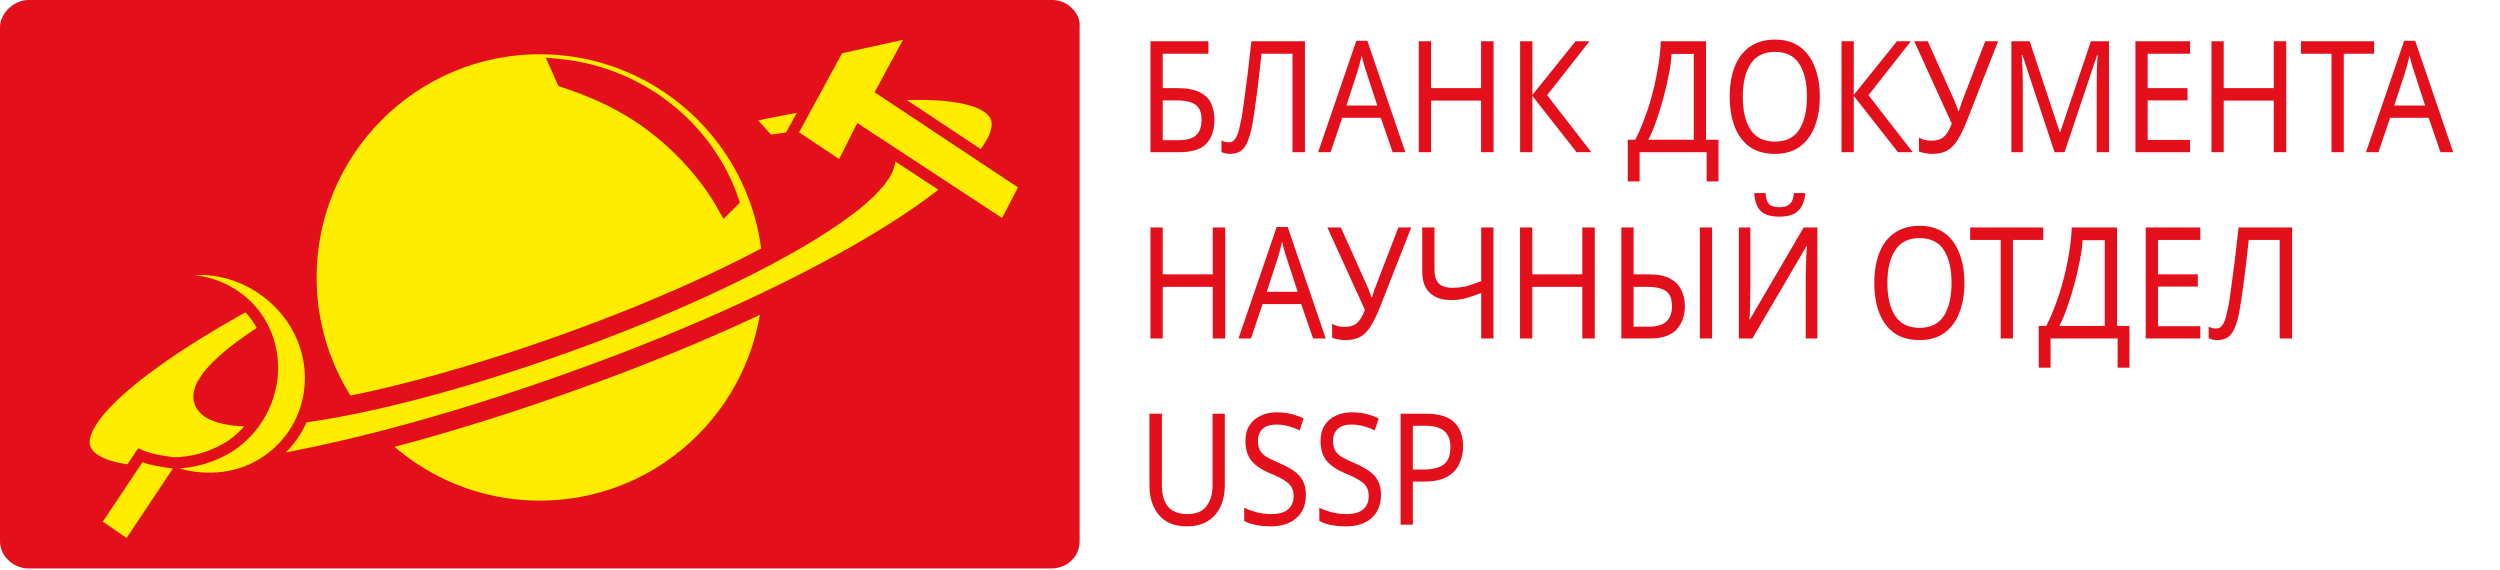
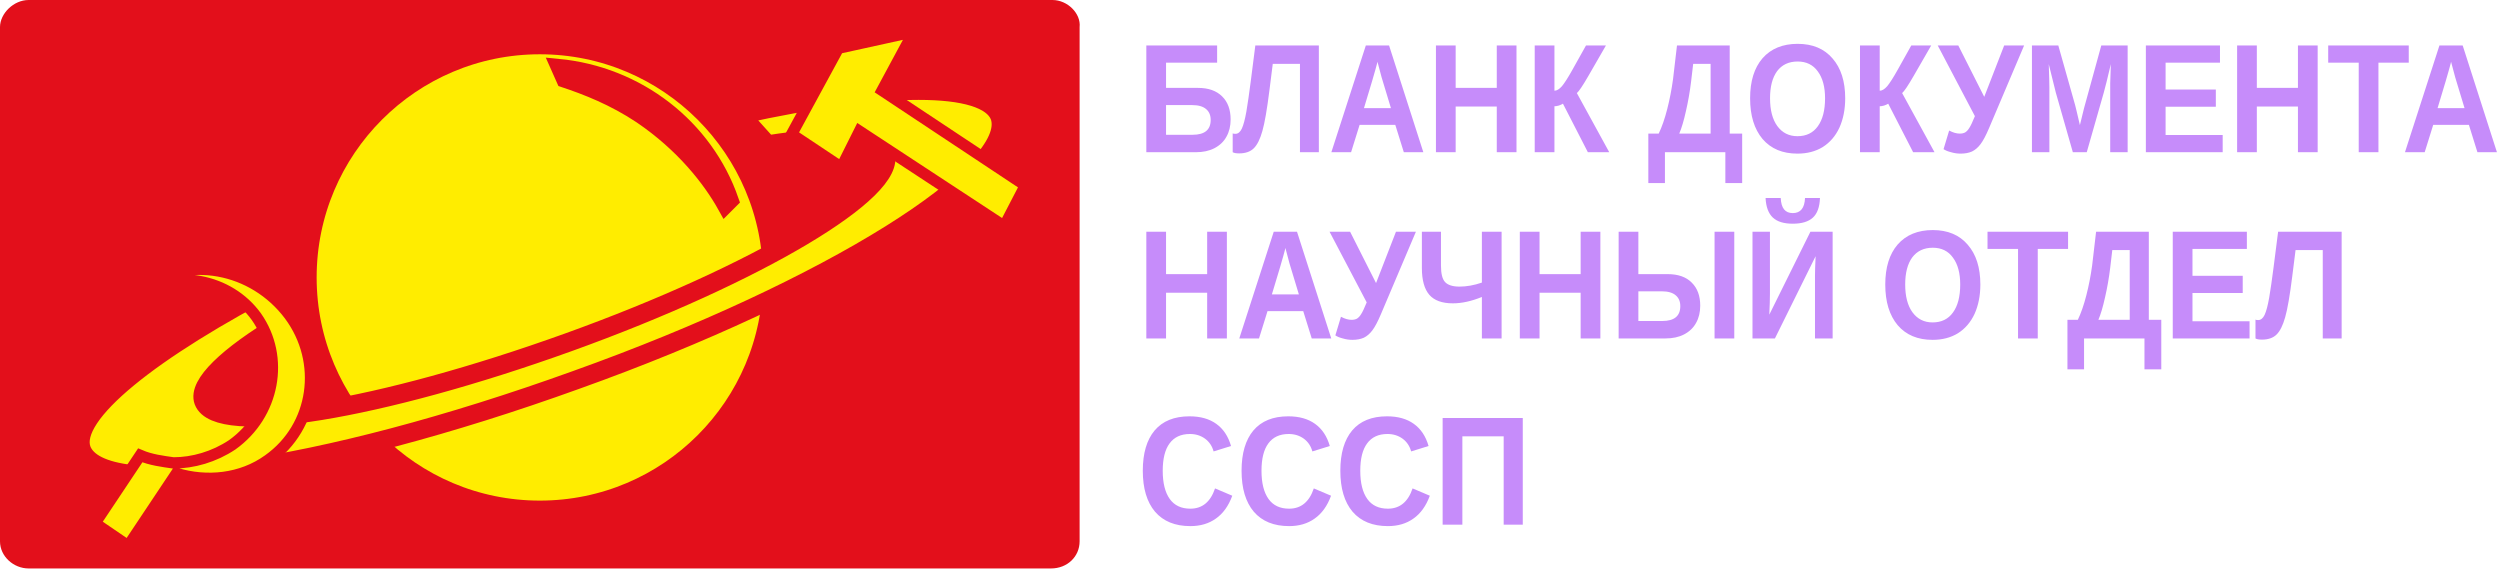
<svg xmlns="http://www.w3.org/2000/svg" version="1.1" id="Слой_1" x="0px" y="0px" viewBox="0 0 165.8 37.8" style="enable-background:new 0 0 165.8 37.8;" xml:space="preserve">
-   <style type="text/css">
+   <defs id="defs6" />
+   <style type="text/css" id="style1">
	.st0{fill:#E30F1B;}
	.st1{fill:#FFED00;stroke:#E30F1B;stroke-width:3;stroke-miterlimit:10;}
	.st2{fill:#E30F1B;stroke:#E30F1B;stroke-miterlimit:10;}
	.st3{fill:#FFED00;stroke:#E30F1B;stroke-width:1.25;stroke-miterlimit:10;}
	.st4{fill:#FFED00;stroke:#E30F1B;stroke-width:0.75;stroke-miterlimit:10;}
	.st5{font-family:'Arial-BoldMT';}
	.st6{font-size:10.293px;}
+ 	.st7{fill:#c68cfa;}
</style>
-   <path class="st0" d="M69.8,0H1.9C0.9,0,0,0.9,0,1.8v34.1c0,1,0.9,1.8,1.9,1.8h67.8c1.1,0,1.9-0.8,1.9-1.8V1.8  C71.7,0.9,70.8,0,69.8,0z" />
-   <circle class="st1" cx="35.8" cy="18.4" r="16.3" />
-   <path class="st2" d="M37.4,5.3c1.5,0.5,3.3,1.2,5.1,2.4c2.8,1.9,4.6,4.2,5.6,6l0.4-0.4C46.8,8.4,42.3,4.9,37,4.4L37.4,5.3z" />
-   <path class="st3" d="M38.2,25.2c-16.9,6.1-31.5,8.2-32.8,4.6c-0.8-2.3,4.6-6.6,13.3-11.1l-0.1,2.8c-3.5,2.1-5.5,4-5.1,5.1  c0.9,2.4,11.7,0.6,24.2-3.9s21.9-10.1,21-12.5c-0.4-1.2-3.4-1.3-7.8-0.6l-1.8-2c9.5-2.1,16.3-2.2,17.2,0.1  C67.6,11.3,55,19.2,38.2,25.2z" />
-   <polygon class="st4" points="60.6,2.1 58.5,6 68,12.3 66.6,15 57,8.7 55.8,11.1 52.5,8.9 55.6,3.2 " />
-   <path class="st4" d="M17.8,30.5c-1.8,1.3-4.1,1.5-6.1,0.9l-3.2,4.8l-2.2-1.5l3-4.5l0,0c0.7,0.3,1.5,0.4,2.2,0.5  c1.3,0,2.7-0.4,3.9-1.2c2.8-2,3.5-5.8,1.6-8.5c-1.8-2.5-5.4-3.2-8.2-1.5c0.1-0.1,0.4-0.3,0.5-0.4c3.1-2.2,7.5-1.4,9.9,1.8  C21.5,24,20.9,28.3,17.8,30.5z" />
-   <text transform="matrix(0.8812 0 0 1 75.4185 10.0947)" class="st0 st5 st6">БЛАНК ДОКУМЕНТА </text>
-   <text transform="matrix(0.8812 0 0 1 75.4185 22.4453)" class="st0 st5 st6">НАУЧНЫЙ ОТДЕЛ </text>
-   <text transform="matrix(0.8812 0 0 1 75.4185 34.7979)" class="st0 st5 st6">USSP</text>
+   <path class="st0" d="M69.8,0H1.9C0.9,0,0,0.9,0,1.8v34.1c0,1,0.9,1.8,1.9,1.8h67.8c1.1,0,1.9-0.8,1.9-1.8V1.8 C71.7,0.9,70.8,0,69.8,0z" id="path1" />
+   <circle class="st1" cx="35.8" cy="18.4" r="16.3" id="circle1" />
+   <path class="st2" d="M37.4,5.3c1.5,0.5,3.3,1.2,5.1,2.4c2.8,1.9,4.6,4.2,5.6,6l0.4-0.4C46.8,8.4,42.3,4.9,37,4.4L37.4,5.3z" id="path2" />
+   <path class="st3" d="M38.2,25.2c-16.9,6.1-31.5,8.2-32.8,4.6c-0.8-2.3,4.6-6.6,13.3-11.1l-0.1,2.8c-3.5,2.1-5.5,4-5.1,5.1 c0.9,2.4,11.7,0.6,24.2-3.9s21.9-10.1,21-12.5c-0.4-1.2-3.4-1.3-7.8-0.6l-1.8-2c9.5-2.1,16.3-2.2,17.2,0.1 C67.6,11.3,55,19.2,38.2,25.2z" id="path3" />
+   <polygon class="st4" points="60.6,2.1 58.5,6 68,12.3 66.6,15 57,8.7 55.8,11.1 52.5,8.9 55.6,3.2 " id="polygon3" />
+   <path class="st4" d="M17.8,30.5c-1.8,1.3-4.1,1.5-6.1,0.9l-3.2,4.8l-2.2-1.5l3-4.5l0,0c0.7,0.3,1.5,0.4,2.2,0.5 c1.3,0,2.7-0.4,3.9-1.2c2.8-2,3.5-5.8,1.6-8.5c-1.8-2.5-5.4-3.2-8.2-1.5c0.1-0.1,0.4-0.3,0.5-0.4c3.1-2.2,7.5-1.4,9.9,1.8 C21.5,24,20.9,28.3,17.8,30.5z" id="path4" />
+   <text transform="matrix(0.8812 0 0 1 75.4185 10.0947)" class="st7 st5 st6" id="text4" style="-inkscape-font-specification:'Arial, Bold';font-family:Arial;font-weight:bold;font-style:normal;font-stretch:normal;font-variant:normal;font-size:10.293px;font-variant-ligatures:normal;font-variant-caps:normal;font-variant-numeric:normal;font-variant-east-asian:normal">БЛАНК ДОКУМЕНТА </text>
+   <text transform="matrix(0.8812 0 0 1 75.4185 22.4453)" class="st7 st5 st6" id="text5" style="-inkscape-font-specification:'Arial, Bold';font-family:Arial;font-weight:bold;font-style:normal;font-stretch:normal;font-variant:normal;font-size:10.293px;font-variant-ligatures:normal;font-variant-caps:normal;font-variant-numeric:normal;font-variant-east-asian:normal">НАУЧНЫЙ ОТДЕЛ </text>
+   <text transform="matrix(0.8812 0 0 1 75.4185 34.7979)" class="st7 st5 st6" id="text6" style="-inkscape-font-specification:'Arial, Bold';font-family:Arial;font-weight:bold;font-style:normal;font-stretch:normal;font-variant:normal;font-size:10.293px;font-variant-ligatures:normal;font-variant-caps:normal;font-variant-numeric:normal;font-variant-east-asian:normal">СССП</text>
</svg>
